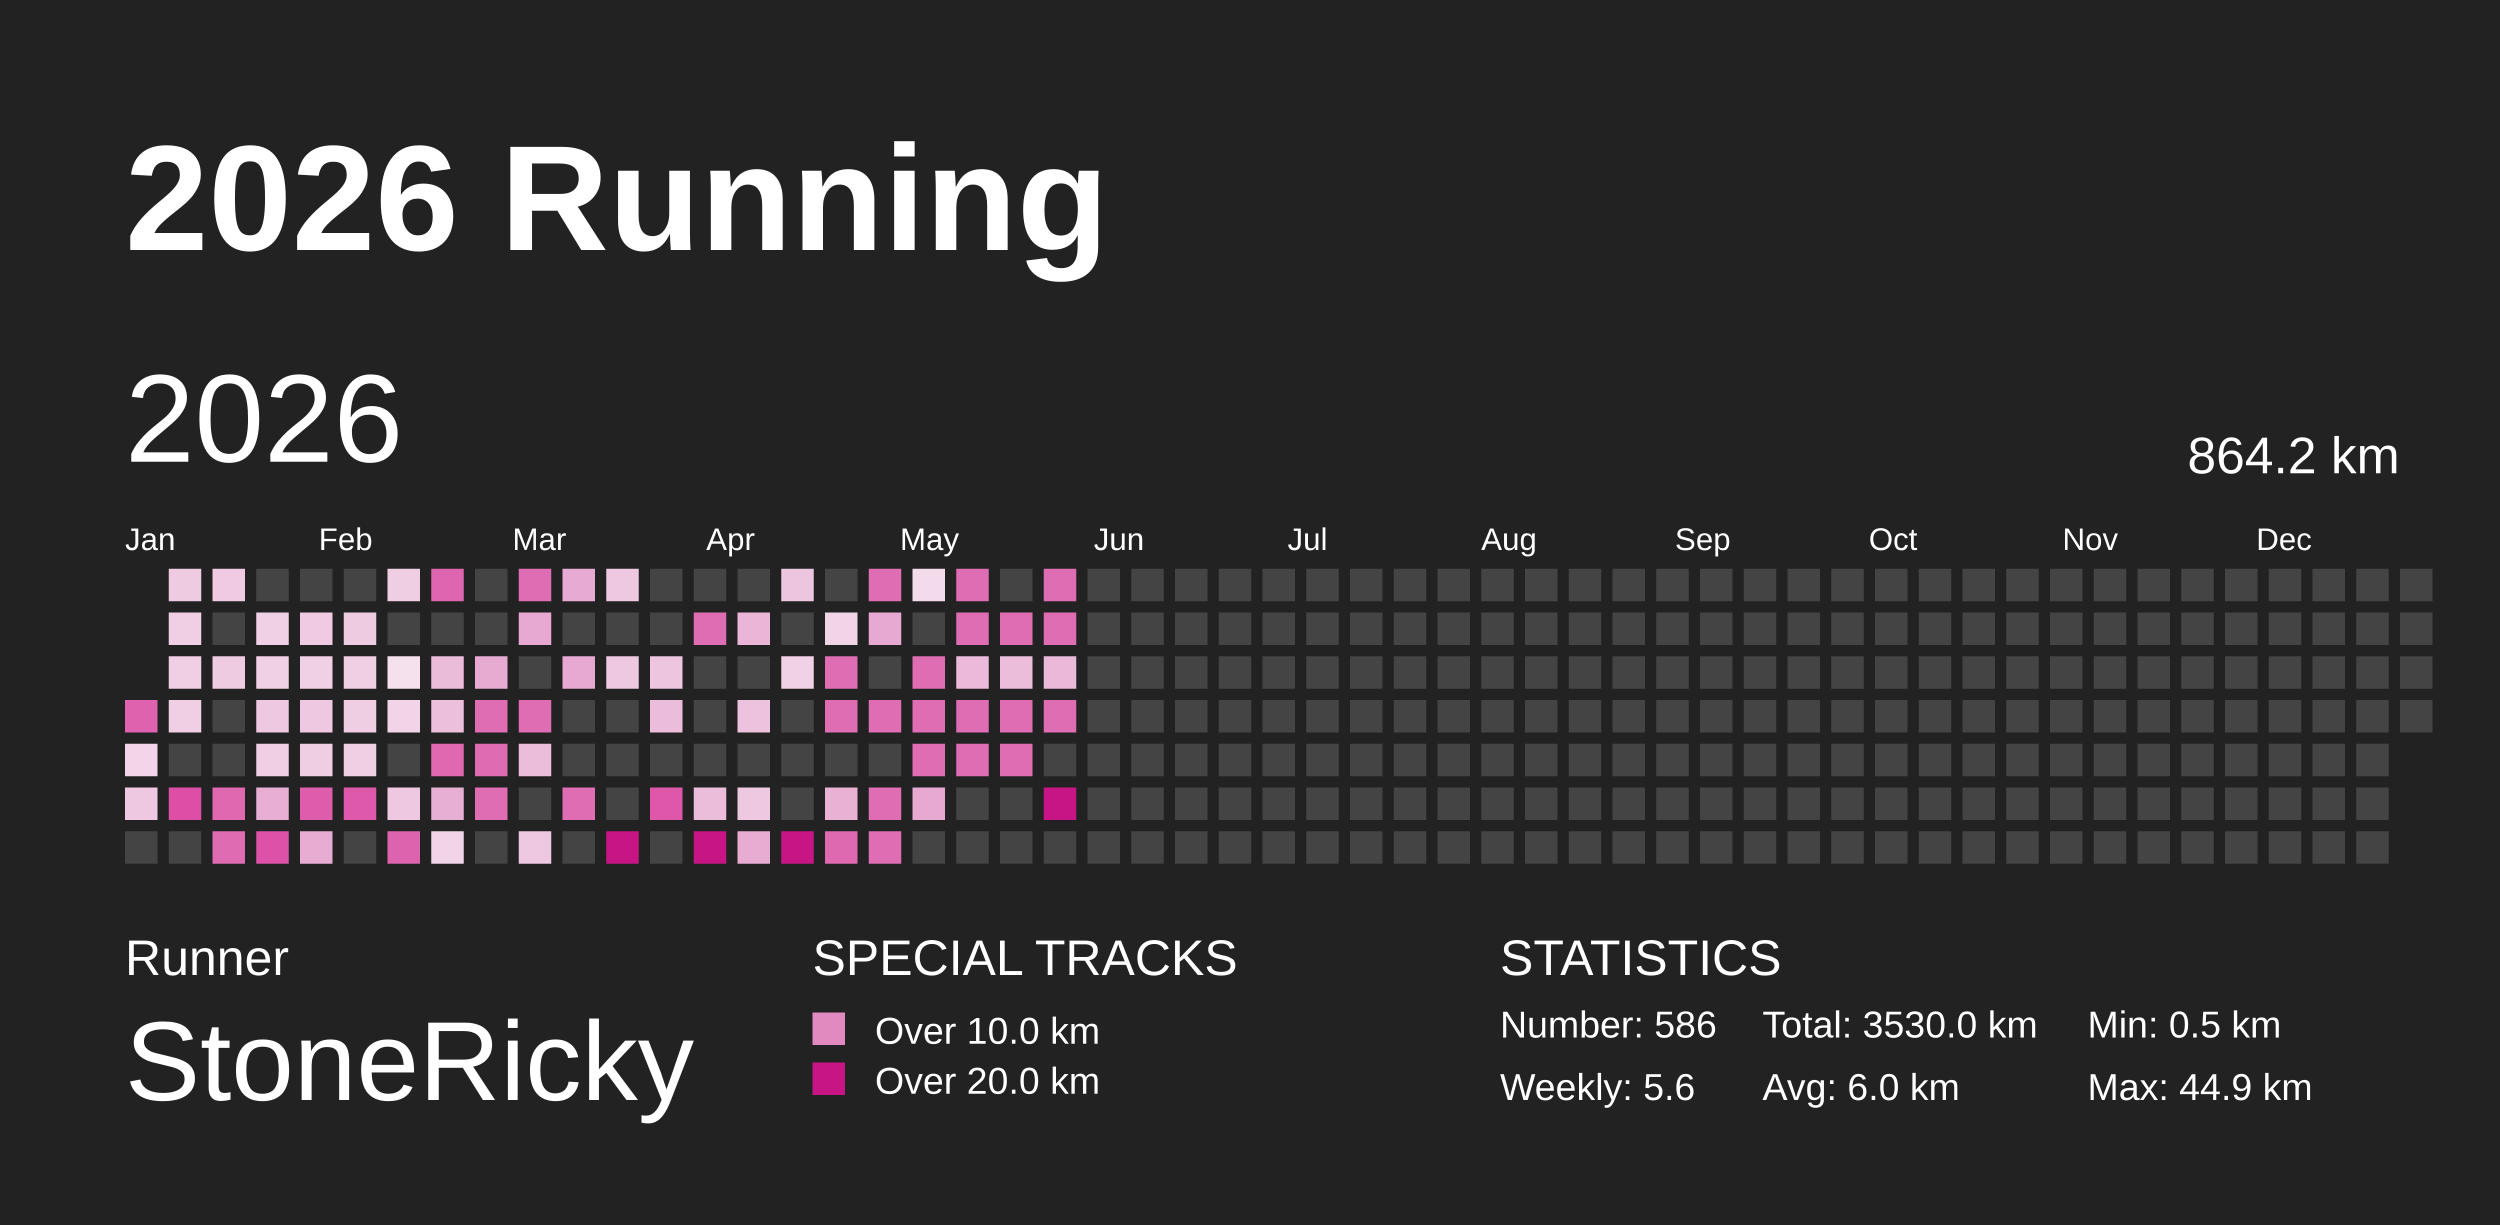
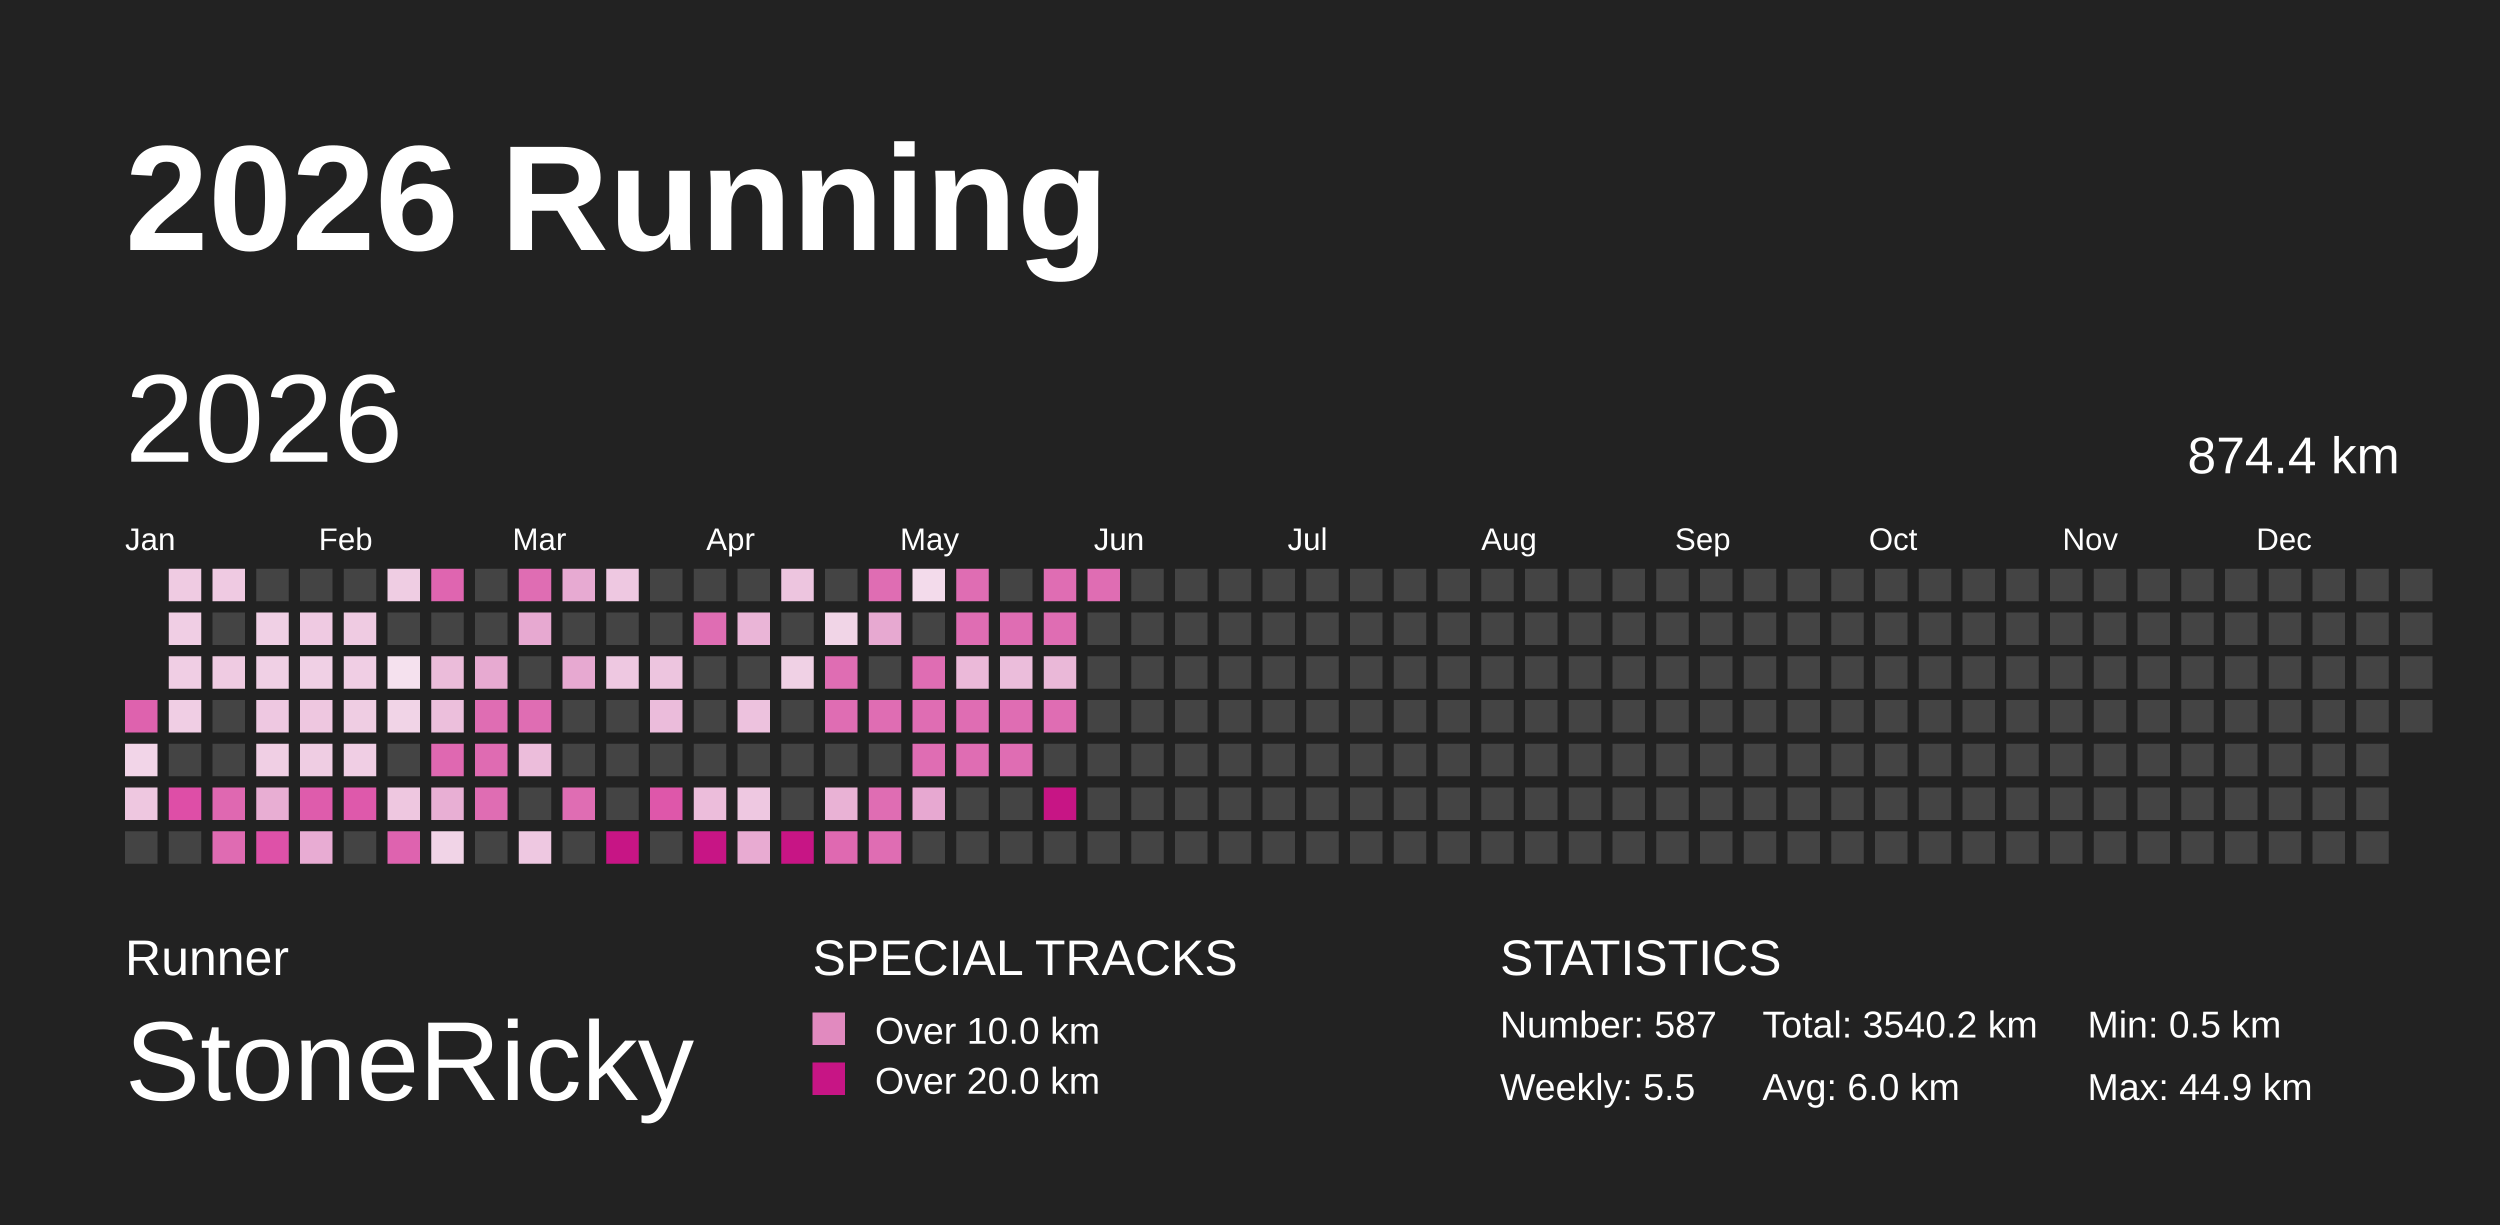
<svg xmlns="http://www.w3.org/2000/svg" baseProfile="full" height="98mm" version="1.1" viewBox="0,0,200,98" width="200mm">
  <defs>
    <pattern height="2" id="indoor-stripe" patternUnits="userSpaceOnUse" width="2">
      <line stroke="white" stroke-opacity="0.45" stroke-width="0.5" x1="0" x2="2" y1="2" y2="0" />
    </pattern>
  </defs>
  <rect fill="#222222" height="98" width="200" x="0" y="0" />
  <text fill="#FFFFFF" style="font-size:12px; font-family:Arial; font-weight:bold;" x="10" y="20">2026 Running</text>
  <text fill="#FFFFFF" style="font-size:4px; font-family:Arial" x="10" y="78">Runner</text>
  <text fill="#FFFFFF" style="font-size:9px; font-family:Arial" x="10" y="88">StoneRicky</text>
  <text fill="#FFFFFF" style="font-size:4px; font-family:Arial" x="65" y="78">SPECIAL TRACKS</text>
  <rect fill="#E18ABF" height="2.6" width="2.6" x="65" y="81" />
  <text fill="#FFFFFF" style="font-size:3px; font-family:Arial" x="70" y="83.5">Over 10.0 km</text>
  <rect fill="#C71585" height="2.6" width="2.6" x="65" y="85" />
  <text fill="#FFFFFF" style="font-size:3px; font-family:Arial" x="70" y="87.5">Over 20.0 km</text>
  <text fill="#FFFFFF" style="font-size:4px; font-family:Arial" x="120" y="78">STATISTICS</text>
-   <text fill="#FFFFFF" style="font-size:3px; font-family:Arial" x="120" y="83">Number: 586</text>
-   <text fill="#FFFFFF" style="font-size:3px; font-family:Arial" x="120" y="88">Weekly: 5.6</text>
-   <text fill="#FFFFFF" style="font-size:3px; font-family:Arial" x="141" y="83">Total: 3530.0 km</text>
+   <text fill="#FFFFFF" style="font-size:3px; font-family:Arial" x="120" y="83">Number: 587</text>
+   <text fill="#FFFFFF" style="font-size:3px; font-family:Arial" x="120" y="88">Weekly: 5.5</text>
+   <text fill="#FFFFFF" style="font-size:3px; font-family:Arial" x="141" y="83">Total: 3540.2 km</text>
  <text fill="#FFFFFF" style="font-size:3px; font-family:Arial" x="141" y="88">Avg: 6.0 km</text>
  <text fill="#FFFFFF" style="font-size:3px; font-family:Arial" x="167" y="83">Min: 0.5 km</text>
  <text fill="#FFFFFF" style="font-size:3px; font-family:Arial" x="167" y="88">Max: 44.9 km</text>
  <text dominant-baseline="hanging" fill="#FFFFFF" style="font-size:10.0px; font-family:Arial;" x="10" y="30">2026</text>
-   <text dominant-baseline="hanging" fill="#FFFFFF" style="font-size:4.125px; font-family:Arial;" x="175" y="35">864.2 km</text>
+   <text dominant-baseline="hanging" fill="#FFFFFF" style="font-size:4.125px; font-family:Arial;" x="175" y="35">874.4 km</text>
  <text fill="#FFFFFF" style="font-size:2.5px; font-family:Arial" x="10.0" y="44">Jan</text>
  <text fill="#FFFFFF" style="font-size:2.5px; font-family:Arial" x="25.5" y="44">Feb</text>
  <text fill="#FFFFFF" style="font-size:2.5px; font-family:Arial" x="41.0" y="44">Mar</text>
  <text fill="#FFFFFF" style="font-size:2.5px; font-family:Arial" x="56.5" y="44">Apr</text>
  <text fill="#FFFFFF" style="font-size:2.5px; font-family:Arial" x="72.0" y="44">May</text>
  <text fill="#FFFFFF" style="font-size:2.5px; font-family:Arial" x="87.5" y="44">Jun</text>
  <text fill="#FFFFFF" style="font-size:2.5px; font-family:Arial" x="103.0" y="44">Jul</text>
  <text fill="#FFFFFF" style="font-size:2.5px; font-family:Arial" x="118.5" y="44">Aug</text>
  <text fill="#FFFFFF" style="font-size:2.5px; font-family:Arial" x="134.0" y="44">Sep</text>
  <text fill="#FFFFFF" style="font-size:2.5px; font-family:Arial" x="149.5" y="44">Oct</text>
  <text fill="#FFFFFF" style="font-size:2.5px; font-family:Arial" x="165.0" y="44">Nov</text>
  <text fill="#FFFFFF" style="font-size:2.5px; font-family:Arial" x="180.5" y="44">Dec</text>
  <rect fill="#de62ae" height="2.6" width="2.6" x="10.0" y="56.0" />
  <rect fill="#f2d5e8" height="2.6" width="2.6" x="10.0" y="59.5" />
  <rect fill="#eec7e0" height="2.6" width="2.6" x="10.0" y="63.0" />
  <rect fill="#444444" height="2.6" width="2.6" x="10.0" y="66.5" />
  <rect fill="#efcbe2" height="2.6" width="2.6" x="13.5" y="45.5" />
  <rect fill="#f0cee4" height="2.6" width="2.6" x="13.5" y="49.0" />
  <rect fill="#f0cee4" height="2.6" width="2.6" x="13.5" y="52.5" />
  <rect fill="#f0cee4" height="2.6" width="2.6" x="13.5" y="56.0" />
  <rect fill="#444444" height="2.6" width="2.6" x="13.5" y="59.5" />
  <rect fill="#de4ea7" height="2.6" width="2.6" x="13.5" y="63.0" />
  <rect fill="#444444" height="2.6" width="2.6" x="13.5" y="66.5" />
  <rect fill="#efcae2" height="2.6" width="2.6" x="17.0" y="45.5" />
  <rect fill="#444444" height="2.6" width="2.6" x="17.0" y="49.0" />
  <rect fill="#efcbe2" height="2.6" width="2.6" x="17.0" y="52.5" />
  <rect fill="#444444" height="2.6" width="2.6" x="17.0" y="56.0" />
  <rect fill="#444444" height="2.6" width="2.6" x="17.0" y="59.5" />
  <rect fill="#df68b1" height="2.6" width="2.6" x="17.0" y="63.0" />
  <rect fill="#df6bb2" height="2.6" width="2.6" x="17.0" y="66.5" />
  <rect fill="#444444" height="2.6" width="2.6" x="20.5" y="45.5" />
  <rect fill="#f0d0e5" height="2.6" width="2.6" x="20.5" y="49.0" />
  <rect fill="#f0d0e5" height="2.6" width="2.6" x="20.5" y="52.5" />
  <rect fill="#eec8e1" height="2.6" width="2.6" x="20.5" y="56.0" />
  <rect fill="#f0cfe4" height="2.6" width="2.6" x="20.5" y="59.5" />
  <rect fill="#e8aed3" height="2.6" width="2.6" x="20.5" y="63.0" />
  <rect fill="#de51a8" height="2.6" width="2.6" x="20.5" y="66.5" />
  <rect fill="#444444" height="2.6" width="2.6" x="24.0" y="45.5" />
  <rect fill="#efcae2" height="2.6" width="2.6" x="24.0" y="49.0" />
  <rect fill="#f0d0e5" height="2.6" width="2.6" x="24.0" y="52.5" />
  <rect fill="#eec7e0" height="2.6" width="2.6" x="24.0" y="56.0" />
  <rect fill="#efcde3" height="2.6" width="2.6" x="24.0" y="59.5" />
  <rect fill="#de5cac" height="2.6" width="2.6" x="24.0" y="63.0" />
  <rect fill="#e8acd3" height="2.6" width="2.6" x="24.0" y="66.5" />
  <rect fill="#444444" height="2.6" width="2.6" x="27.5" y="45.5" />
  <rect fill="#efcbe2" height="2.6" width="2.6" x="27.5" y="49.0" />
  <rect fill="#f0cee4" height="2.6" width="2.6" x="27.5" y="52.5" />
  <rect fill="#efcde3" height="2.6" width="2.6" x="27.5" y="56.0" />
  <rect fill="#f0cee4" height="2.6" width="2.6" x="27.5" y="59.5" />
  <rect fill="#de59ab" height="2.6" width="2.6" x="27.5" y="63.0" />
  <rect fill="#444444" height="2.6" width="2.6" x="27.5" y="66.5" />
  <rect fill="#efcde3" height="2.6" width="2.6" x="31.0" y="45.5" />
  <rect fill="#444444" height="2.6" width="2.6" x="31.0" y="49.0" />
  <rect fill="#f5e1ee" height="2.6" width="2.6" x="31.0" y="52.5" />
  <rect fill="#f1d4e7" height="2.6" width="2.6" x="31.0" y="56.0" />
  <rect fill="#444444" height="2.6" width="2.6" x="31.0" y="59.5" />
  <rect fill="#eec7e0" height="2.6" width="2.6" x="31.0" y="63.0" />
  <rect fill="#de63af" height="2.6" width="2.6" x="31.0" y="66.5" />
  <rect fill="#df65b0" height="2.6" width="2.6" x="34.5" y="45.5" />
  <rect fill="#444444" height="2.6" width="2.6" x="34.5" y="49.0" />
  <rect fill="#ebbcda" height="2.6" width="2.6" x="34.5" y="52.5" />
  <rect fill="#ecbfdc" height="2.6" width="2.6" x="34.5" y="56.0" />
  <rect fill="#df68b1" height="2.6" width="2.6" x="34.5" y="59.5" />
  <rect fill="#e8afd4" height="2.6" width="2.6" x="34.5" y="63.0" />
  <rect fill="#f1d4e7" height="2.6" width="2.6" x="34.5" y="66.5" />
  <rect fill="#444444" height="2.6" width="2.6" x="38.0" y="45.5" />
  <rect fill="#444444" height="2.6" width="2.6" x="38.0" y="49.0" />
  <rect fill="#e7aad1" height="2.6" width="2.6" x="38.0" y="52.5" />
  <rect fill="#df6db3" height="2.6" width="2.6" x="38.0" y="56.0" />
  <rect fill="#df6bb2" height="2.6" width="2.6" x="38.0" y="59.5" />
  <rect fill="#df6db3" height="2.6" width="2.6" x="38.0" y="63.0" />
  <rect fill="#444444" height="2.6" width="2.6" x="38.0" y="66.5" />
  <rect fill="#df6db3" height="2.6" width="2.6" x="41.5" y="45.5" />
  <rect fill="#e7a9d1" height="2.6" width="2.6" x="41.5" y="49.0" />
  <rect fill="#444444" height="2.6" width="2.6" x="41.5" y="52.5" />
  <rect fill="#df6db3" height="2.6" width="2.6" x="41.5" y="56.0" />
  <rect fill="#ecbddb" height="2.6" width="2.6" x="41.5" y="59.5" />
  <rect fill="#444444" height="2.6" width="2.6" x="41.5" y="63.0" />
  <rect fill="#eec8e1" height="2.6" width="2.6" x="41.5" y="66.5" />
  <rect fill="#e7aad2" height="2.6" width="2.6" x="45.0" y="45.5" />
  <rect fill="#444444" height="2.6" width="2.6" x="45.0" y="49.0" />
  <rect fill="#e7a9d1" height="2.6" width="2.6" x="45.0" y="52.5" />
  <rect fill="#444444" height="2.6" width="2.6" x="45.0" y="56.0" />
  <rect fill="#444444" height="2.6" width="2.6" x="45.0" y="59.5" />
  <rect fill="#df6db3" height="2.6" width="2.6" x="45.0" y="63.0" />
  <rect fill="#444444" height="2.6" width="2.6" x="45.0" y="66.5" />
  <rect fill="#eec8e1" height="2.6" width="2.6" x="48.5" y="45.5" />
  <rect fill="#444444" height="2.6" width="2.6" x="48.5" y="49.0" />
  <rect fill="#eec8e1" height="2.6" width="2.6" x="48.5" y="52.5" />
  <rect fill="#444444" height="2.6" width="2.6" x="48.5" y="56.0" />
  <rect fill="#444444" height="2.6" width="2.6" x="48.5" y="59.5" />
  <rect fill="#444444" height="2.6" width="2.6" x="48.5" y="63.0" />
  <rect fill="#C71585" height="2.6" width="2.6" x="48.5" y="66.5" />
  <rect fill="#444444" height="2.6" width="2.6" x="52.0" y="45.5" />
  <rect fill="#444444" height="2.6" width="2.6" x="52.0" y="49.0" />
  <rect fill="#edc5df" height="2.6" width="2.6" x="52.0" y="52.5" />
  <rect fill="#ebbcdb" height="2.6" width="2.6" x="52.0" y="56.0" />
  <rect fill="#444444" height="2.6" width="2.6" x="52.0" y="59.5" />
  <rect fill="#de57aa" height="2.6" width="2.6" x="52.0" y="63.0" />
  <rect fill="#444444" height="2.6" width="2.6" x="52.0" y="66.5" />
  <rect fill="#444444" height="2.6" width="2.6" x="55.5" y="45.5" />
  <rect fill="#df6db3" height="2.6" width="2.6" x="55.5" y="49.0" />
  <rect fill="#444444" height="2.6" width="2.6" x="55.5" y="52.5" />
  <rect fill="#444444" height="2.6" width="2.6" x="55.5" y="56.0" />
  <rect fill="#444444" height="2.6" width="2.6" x="55.5" y="59.5" />
  <rect fill="#ecbddb" height="2.6" width="2.6" x="55.5" y="63.0" />
  <rect fill="#C71585" height="2.6" width="2.6" x="55.5" y="66.5" />
  <rect fill="#444444" height="2.6" width="2.6" x="59.0" y="45.5" />
  <rect fill="#eab5d7" height="2.6" width="2.6" x="59.0" y="49.0" />
  <rect fill="#444444" height="2.6" width="2.6" x="59.0" y="52.5" />
  <rect fill="#edc2de" height="2.6" width="2.6" x="59.0" y="56.0" />
  <rect fill="#444444" height="2.6" width="2.6" x="59.0" y="59.5" />
  <rect fill="#eec8e1" height="2.6" width="2.6" x="59.0" y="63.0" />
  <rect fill="#e8abd2" height="2.6" width="2.6" x="59.0" y="66.5" />
  <rect fill="#edc5df" height="2.6" width="2.6" x="62.5" y="45.5" />
  <rect fill="#444444" height="2.6" width="2.6" x="62.5" y="49.0" />
  <rect fill="#f0d1e5" height="2.6" width="2.6" x="62.5" y="52.5" />
  <rect fill="#444444" height="2.6" width="2.6" x="62.5" y="56.0" />
  <rect fill="#444444" height="2.6" width="2.6" x="62.5" y="59.5" />
  <rect fill="#444444" height="2.6" width="2.6" x="62.5" y="63.0" />
  <rect fill="#C71585" height="2.6" width="2.6" x="62.5" y="66.5" />
  <rect fill="#444444" height="2.6" width="2.6" x="66.0" y="45.5" />
  <rect fill="#f1d5e7" height="2.6" width="2.6" x="66.0" y="49.0" />
  <rect fill="#df6db3" height="2.6" width="2.6" x="66.0" y="52.5" />
  <rect fill="#df6db3" height="2.6" width="2.6" x="66.0" y="56.0" />
  <rect fill="#444444" height="2.6" width="2.6" x="66.0" y="59.5" />
  <rect fill="#e9b2d5" height="2.6" width="2.6" x="66.0" y="63.0" />
  <rect fill="#df69b1" height="2.6" width="2.6" x="66.0" y="66.5" />
  <rect fill="#df6db3" height="2.6" width="2.6" x="69.5" y="45.5" />
  <rect fill="#e7a9d1" height="2.6" width="2.6" x="69.5" y="49.0" />
  <rect fill="#444444" height="2.6" width="2.6" x="69.5" y="52.5" />
  <rect fill="#df6db3" height="2.6" width="2.6" x="69.5" y="56.0" />
  <rect fill="#444444" height="2.6" width="2.6" x="69.5" y="59.5" />
  <rect fill="#df6db3" height="2.6" width="2.6" x="69.5" y="63.0" />
  <rect fill="#df6db3" height="2.6" width="2.6" x="69.5" y="66.5" />
  <rect fill="#f3dbeb" height="2.6" width="2.6" x="73.0" y="45.5" />
  <rect fill="#444444" height="2.6" width="2.6" x="73.0" y="49.0" />
  <rect fill="#df6db3" height="2.6" width="2.6" x="73.0" y="52.5" />
  <rect fill="#df6db3" height="2.6" width="2.6" x="73.0" y="56.0" />
  <rect fill="#df6db3" height="2.6" width="2.6" x="73.0" y="59.5" />
  <rect fill="#e7a8d1" height="2.6" width="2.6" x="73.0" y="63.0" />
  <rect fill="#444444" height="2.6" width="2.6" x="73.0" y="66.5" />
  <rect fill="#df6db3" height="2.6" width="2.6" x="76.5" y="45.5" />
  <rect fill="#df6db3" height="2.6" width="2.6" x="76.5" y="49.0" />
  <rect fill="#ebb9d9" height="2.6" width="2.6" x="76.5" y="52.5" />
  <rect fill="#df6db3" height="2.6" width="2.6" x="76.5" y="56.0" />
  <rect fill="#df6db3" height="2.6" width="2.6" x="76.5" y="59.5" />
  <rect fill="#444444" height="2.6" width="2.6" x="76.5" y="63.0" />
  <rect fill="#444444" height="2.6" width="2.6" x="76.5" y="66.5" />
  <rect fill="#444444" height="2.6" width="2.6" x="80.0" y="45.5" />
  <rect fill="#df6db3" height="2.6" width="2.6" x="80.0" y="49.0" />
  <rect fill="#ebbddb" height="2.6" width="2.6" x="80.0" y="52.5" />
  <rect fill="#df6db3" height="2.6" width="2.6" x="80.0" y="56.0" />
  <rect fill="#df6db3" height="2.6" width="2.6" x="80.0" y="59.5" />
  <rect fill="#444444" height="2.6" width="2.6" x="80.0" y="63.0" />
  <rect fill="#444444" height="2.6" width="2.6" x="80.0" y="66.5" />
  <rect fill="#df6db3" height="2.6" width="2.6" x="83.5" y="45.5" />
  <rect fill="#df6db3" height="2.6" width="2.6" x="83.5" y="49.0" />
  <rect fill="#eab8d8" height="2.6" width="2.6" x="83.5" y="52.5" />
  <rect fill="#df6db3" height="2.6" width="2.6" x="83.5" y="56.0" />
  <rect fill="#444444" height="2.6" width="2.6" x="83.5" y="59.5" />
  <rect fill="#C71585" height="2.6" width="2.6" x="83.5" y="63.0" />
  <rect fill="#444444" height="2.6" width="2.6" x="83.5" y="66.5" />
-   <rect fill="#444444" height="2.6" width="2.6" x="87.0" y="45.5" />
+   <rect fill="#df6db3" height="2.6" width="2.6" x="87.0" y="45.5" />
  <rect fill="#444444" height="2.6" width="2.6" x="87.0" y="49.0" />
  <rect fill="#444444" height="2.6" width="2.6" x="87.0" y="52.5" />
  <rect fill="#444444" height="2.6" width="2.6" x="87.0" y="56.0" />
  <rect fill="#444444" height="2.6" width="2.6" x="87.0" y="59.5" />
  <rect fill="#444444" height="2.6" width="2.6" x="87.0" y="63.0" />
  <rect fill="#444444" height="2.6" width="2.6" x="87.0" y="66.5" />
  <rect fill="#444444" height="2.6" width="2.6" x="90.5" y="45.5" />
  <rect fill="#444444" height="2.6" width="2.6" x="90.5" y="49.0" />
  <rect fill="#444444" height="2.6" width="2.6" x="90.5" y="52.5" />
  <rect fill="#444444" height="2.6" width="2.6" x="90.5" y="56.0" />
  <rect fill="#444444" height="2.6" width="2.6" x="90.5" y="59.5" />
  <rect fill="#444444" height="2.6" width="2.6" x="90.5" y="63.0" />
  <rect fill="#444444" height="2.6" width="2.6" x="90.5" y="66.5" />
  <rect fill="#444444" height="2.6" width="2.6" x="94.0" y="45.5" />
  <rect fill="#444444" height="2.6" width="2.6" x="94.0" y="49.0" />
  <rect fill="#444444" height="2.6" width="2.6" x="94.0" y="52.5" />
  <rect fill="#444444" height="2.6" width="2.6" x="94.0" y="56.0" />
  <rect fill="#444444" height="2.6" width="2.6" x="94.0" y="59.5" />
  <rect fill="#444444" height="2.6" width="2.6" x="94.0" y="63.0" />
  <rect fill="#444444" height="2.6" width="2.6" x="94.0" y="66.5" />
  <rect fill="#444444" height="2.6" width="2.6" x="97.5" y="45.5" />
  <rect fill="#444444" height="2.6" width="2.6" x="97.5" y="49.0" />
  <rect fill="#444444" height="2.6" width="2.6" x="97.5" y="52.5" />
  <rect fill="#444444" height="2.6" width="2.6" x="97.5" y="56.0" />
  <rect fill="#444444" height="2.6" width="2.6" x="97.5" y="59.5" />
  <rect fill="#444444" height="2.6" width="2.6" x="97.5" y="63.0" />
  <rect fill="#444444" height="2.6" width="2.6" x="97.5" y="66.5" />
  <rect fill="#444444" height="2.6" width="2.6" x="101.0" y="45.5" />
  <rect fill="#444444" height="2.6" width="2.6" x="101.0" y="49.0" />
  <rect fill="#444444" height="2.6" width="2.6" x="101.0" y="52.5" />
  <rect fill="#444444" height="2.6" width="2.6" x="101.0" y="56.0" />
  <rect fill="#444444" height="2.6" width="2.6" x="101.0" y="59.5" />
  <rect fill="#444444" height="2.6" width="2.6" x="101.0" y="63.0" />
  <rect fill="#444444" height="2.6" width="2.6" x="101.0" y="66.5" />
  <rect fill="#444444" height="2.6" width="2.6" x="104.5" y="45.5" />
  <rect fill="#444444" height="2.6" width="2.6" x="104.5" y="49.0" />
  <rect fill="#444444" height="2.6" width="2.6" x="104.5" y="52.5" />
  <rect fill="#444444" height="2.6" width="2.6" x="104.5" y="56.0" />
  <rect fill="#444444" height="2.6" width="2.6" x="104.5" y="59.5" />
  <rect fill="#444444" height="2.6" width="2.6" x="104.5" y="63.0" />
  <rect fill="#444444" height="2.6" width="2.6" x="104.5" y="66.5" />
  <rect fill="#444444" height="2.6" width="2.6" x="108.0" y="45.5" />
  <rect fill="#444444" height="2.6" width="2.6" x="108.0" y="49.0" />
  <rect fill="#444444" height="2.6" width="2.6" x="108.0" y="52.5" />
  <rect fill="#444444" height="2.6" width="2.6" x="108.0" y="56.0" />
  <rect fill="#444444" height="2.6" width="2.6" x="108.0" y="59.5" />
  <rect fill="#444444" height="2.6" width="2.6" x="108.0" y="63.0" />
  <rect fill="#444444" height="2.6" width="2.6" x="108.0" y="66.5" />
  <rect fill="#444444" height="2.6" width="2.6" x="111.5" y="45.5" />
  <rect fill="#444444" height="2.6" width="2.6" x="111.5" y="49.0" />
  <rect fill="#444444" height="2.6" width="2.6" x="111.5" y="52.5" />
  <rect fill="#444444" height="2.6" width="2.6" x="111.5" y="56.0" />
  <rect fill="#444444" height="2.6" width="2.6" x="111.5" y="59.5" />
  <rect fill="#444444" height="2.6" width="2.6" x="111.5" y="63.0" />
  <rect fill="#444444" height="2.6" width="2.6" x="111.5" y="66.5" />
  <rect fill="#444444" height="2.6" width="2.6" x="115.0" y="45.5" />
  <rect fill="#444444" height="2.6" width="2.6" x="115.0" y="49.0" />
  <rect fill="#444444" height="2.6" width="2.6" x="115.0" y="52.5" />
  <rect fill="#444444" height="2.6" width="2.6" x="115.0" y="56.0" />
  <rect fill="#444444" height="2.6" width="2.6" x="115.0" y="59.5" />
  <rect fill="#444444" height="2.6" width="2.6" x="115.0" y="63.0" />
  <rect fill="#444444" height="2.6" width="2.6" x="115.0" y="66.5" />
  <rect fill="#444444" height="2.6" width="2.6" x="118.5" y="45.5" />
  <rect fill="#444444" height="2.6" width="2.6" x="118.5" y="49.0" />
  <rect fill="#444444" height="2.6" width="2.6" x="118.5" y="52.5" />
  <rect fill="#444444" height="2.6" width="2.6" x="118.5" y="56.0" />
  <rect fill="#444444" height="2.6" width="2.6" x="118.5" y="59.5" />
  <rect fill="#444444" height="2.6" width="2.6" x="118.5" y="63.0" />
  <rect fill="#444444" height="2.6" width="2.6" x="118.5" y="66.5" />
  <rect fill="#444444" height="2.6" width="2.6" x="122.0" y="45.5" />
  <rect fill="#444444" height="2.6" width="2.6" x="122.0" y="49.0" />
  <rect fill="#444444" height="2.6" width="2.6" x="122.0" y="52.5" />
  <rect fill="#444444" height="2.6" width="2.6" x="122.0" y="56.0" />
  <rect fill="#444444" height="2.6" width="2.6" x="122.0" y="59.5" />
  <rect fill="#444444" height="2.6" width="2.6" x="122.0" y="63.0" />
  <rect fill="#444444" height="2.6" width="2.6" x="122.0" y="66.5" />
  <rect fill="#444444" height="2.6" width="2.6" x="125.5" y="45.5" />
  <rect fill="#444444" height="2.6" width="2.6" x="125.5" y="49.0" />
  <rect fill="#444444" height="2.6" width="2.6" x="125.5" y="52.5" />
  <rect fill="#444444" height="2.6" width="2.6" x="125.5" y="56.0" />
  <rect fill="#444444" height="2.6" width="2.6" x="125.5" y="59.5" />
  <rect fill="#444444" height="2.6" width="2.6" x="125.5" y="63.0" />
  <rect fill="#444444" height="2.6" width="2.6" x="125.5" y="66.5" />
  <rect fill="#444444" height="2.6" width="2.6" x="129.0" y="45.5" />
  <rect fill="#444444" height="2.6" width="2.6" x="129.0" y="49.0" />
  <rect fill="#444444" height="2.6" width="2.6" x="129.0" y="52.5" />
  <rect fill="#444444" height="2.6" width="2.6" x="129.0" y="56.0" />
  <rect fill="#444444" height="2.6" width="2.6" x="129.0" y="59.5" />
  <rect fill="#444444" height="2.6" width="2.6" x="129.0" y="63.0" />
  <rect fill="#444444" height="2.6" width="2.6" x="129.0" y="66.5" />
  <rect fill="#444444" height="2.6" width="2.6" x="132.5" y="45.5" />
  <rect fill="#444444" height="2.6" width="2.6" x="132.5" y="49.0" />
  <rect fill="#444444" height="2.6" width="2.6" x="132.5" y="52.5" />
  <rect fill="#444444" height="2.6" width="2.6" x="132.5" y="56.0" />
  <rect fill="#444444" height="2.6" width="2.6" x="132.5" y="59.5" />
  <rect fill="#444444" height="2.6" width="2.6" x="132.5" y="63.0" />
  <rect fill="#444444" height="2.6" width="2.6" x="132.5" y="66.5" />
  <rect fill="#444444" height="2.6" width="2.6" x="136.0" y="45.5" />
  <rect fill="#444444" height="2.6" width="2.6" x="136.0" y="49.0" />
  <rect fill="#444444" height="2.6" width="2.6" x="136.0" y="52.5" />
  <rect fill="#444444" height="2.6" width="2.6" x="136.0" y="56.0" />
  <rect fill="#444444" height="2.6" width="2.6" x="136.0" y="59.5" />
  <rect fill="#444444" height="2.6" width="2.6" x="136.0" y="63.0" />
  <rect fill="#444444" height="2.6" width="2.6" x="136.0" y="66.5" />
  <rect fill="#444444" height="2.6" width="2.6" x="139.5" y="45.5" />
  <rect fill="#444444" height="2.6" width="2.6" x="139.5" y="49.0" />
  <rect fill="#444444" height="2.6" width="2.6" x="139.5" y="52.5" />
  <rect fill="#444444" height="2.6" width="2.6" x="139.5" y="56.0" />
  <rect fill="#444444" height="2.6" width="2.6" x="139.5" y="59.5" />
  <rect fill="#444444" height="2.6" width="2.6" x="139.5" y="63.0" />
  <rect fill="#444444" height="2.6" width="2.6" x="139.5" y="66.5" />
  <rect fill="#444444" height="2.6" width="2.6" x="143.0" y="45.5" />
  <rect fill="#444444" height="2.6" width="2.6" x="143.0" y="49.0" />
  <rect fill="#444444" height="2.6" width="2.6" x="143.0" y="52.5" />
  <rect fill="#444444" height="2.6" width="2.6" x="143.0" y="56.0" />
  <rect fill="#444444" height="2.6" width="2.6" x="143.0" y="59.5" />
  <rect fill="#444444" height="2.6" width="2.6" x="143.0" y="63.0" />
  <rect fill="#444444" height="2.6" width="2.6" x="143.0" y="66.5" />
  <rect fill="#444444" height="2.6" width="2.6" x="146.5" y="45.5" />
  <rect fill="#444444" height="2.6" width="2.6" x="146.5" y="49.0" />
  <rect fill="#444444" height="2.6" width="2.6" x="146.5" y="52.5" />
  <rect fill="#444444" height="2.6" width="2.6" x="146.5" y="56.0" />
  <rect fill="#444444" height="2.6" width="2.6" x="146.5" y="59.5" />
  <rect fill="#444444" height="2.6" width="2.6" x="146.5" y="63.0" />
  <rect fill="#444444" height="2.6" width="2.6" x="146.5" y="66.5" />
  <rect fill="#444444" height="2.6" width="2.6" x="150.0" y="45.5" />
  <rect fill="#444444" height="2.6" width="2.6" x="150.0" y="49.0" />
  <rect fill="#444444" height="2.6" width="2.6" x="150.0" y="52.5" />
  <rect fill="#444444" height="2.6" width="2.6" x="150.0" y="56.0" />
  <rect fill="#444444" height="2.6" width="2.6" x="150.0" y="59.5" />
  <rect fill="#444444" height="2.6" width="2.6" x="150.0" y="63.0" />
  <rect fill="#444444" height="2.6" width="2.6" x="150.0" y="66.5" />
  <rect fill="#444444" height="2.6" width="2.6" x="153.5" y="45.5" />
  <rect fill="#444444" height="2.6" width="2.6" x="153.5" y="49.0" />
  <rect fill="#444444" height="2.6" width="2.6" x="153.5" y="52.5" />
  <rect fill="#444444" height="2.6" width="2.6" x="153.5" y="56.0" />
  <rect fill="#444444" height="2.6" width="2.6" x="153.5" y="59.5" />
  <rect fill="#444444" height="2.6" width="2.6" x="153.5" y="63.0" />
  <rect fill="#444444" height="2.6" width="2.6" x="153.5" y="66.5" />
  <rect fill="#444444" height="2.6" width="2.6" x="157.0" y="45.5" />
  <rect fill="#444444" height="2.6" width="2.6" x="157.0" y="49.0" />
  <rect fill="#444444" height="2.6" width="2.6" x="157.0" y="52.5" />
  <rect fill="#444444" height="2.6" width="2.6" x="157.0" y="56.0" />
  <rect fill="#444444" height="2.6" width="2.6" x="157.0" y="59.5" />
  <rect fill="#444444" height="2.6" width="2.6" x="157.0" y="63.0" />
  <rect fill="#444444" height="2.6" width="2.6" x="157.0" y="66.5" />
  <rect fill="#444444" height="2.6" width="2.6" x="160.5" y="45.5" />
  <rect fill="#444444" height="2.6" width="2.6" x="160.5" y="49.0" />
  <rect fill="#444444" height="2.6" width="2.6" x="160.5" y="52.5" />
  <rect fill="#444444" height="2.6" width="2.6" x="160.5" y="56.0" />
  <rect fill="#444444" height="2.6" width="2.6" x="160.5" y="59.5" />
  <rect fill="#444444" height="2.6" width="2.6" x="160.5" y="63.0" />
  <rect fill="#444444" height="2.6" width="2.6" x="160.5" y="66.5" />
  <rect fill="#444444" height="2.6" width="2.6" x="164.0" y="45.5" />
  <rect fill="#444444" height="2.6" width="2.6" x="164.0" y="49.0" />
  <rect fill="#444444" height="2.6" width="2.6" x="164.0" y="52.5" />
  <rect fill="#444444" height="2.6" width="2.6" x="164.0" y="56.0" />
  <rect fill="#444444" height="2.6" width="2.6" x="164.0" y="59.5" />
  <rect fill="#444444" height="2.6" width="2.6" x="164.0" y="63.0" />
  <rect fill="#444444" height="2.6" width="2.6" x="164.0" y="66.5" />
  <rect fill="#444444" height="2.6" width="2.6" x="167.5" y="45.5" />
  <rect fill="#444444" height="2.6" width="2.6" x="167.5" y="49.0" />
  <rect fill="#444444" height="2.6" width="2.6" x="167.5" y="52.5" />
  <rect fill="#444444" height="2.6" width="2.6" x="167.5" y="56.0" />
  <rect fill="#444444" height="2.6" width="2.6" x="167.5" y="59.5" />
  <rect fill="#444444" height="2.6" width="2.6" x="167.5" y="63.0" />
  <rect fill="#444444" height="2.6" width="2.6" x="167.5" y="66.5" />
  <rect fill="#444444" height="2.6" width="2.6" x="171.0" y="45.5" />
  <rect fill="#444444" height="2.6" width="2.6" x="171.0" y="49.0" />
  <rect fill="#444444" height="2.6" width="2.6" x="171.0" y="52.5" />
  <rect fill="#444444" height="2.6" width="2.6" x="171.0" y="56.0" />
  <rect fill="#444444" height="2.6" width="2.6" x="171.0" y="59.5" />
  <rect fill="#444444" height="2.6" width="2.6" x="171.0" y="63.0" />
  <rect fill="#444444" height="2.6" width="2.6" x="171.0" y="66.5" />
  <rect fill="#444444" height="2.6" width="2.6" x="174.5" y="45.5" />
  <rect fill="#444444" height="2.6" width="2.6" x="174.5" y="49.0" />
  <rect fill="#444444" height="2.6" width="2.6" x="174.5" y="52.5" />
  <rect fill="#444444" height="2.6" width="2.6" x="174.5" y="56.0" />
  <rect fill="#444444" height="2.6" width="2.6" x="174.5" y="59.5" />
  <rect fill="#444444" height="2.6" width="2.6" x="174.5" y="63.0" />
  <rect fill="#444444" height="2.6" width="2.6" x="174.5" y="66.5" />
  <rect fill="#444444" height="2.6" width="2.6" x="178.0" y="45.5" />
  <rect fill="#444444" height="2.6" width="2.6" x="178.0" y="49.0" />
  <rect fill="#444444" height="2.6" width="2.6" x="178.0" y="52.5" />
  <rect fill="#444444" height="2.6" width="2.6" x="178.0" y="56.0" />
  <rect fill="#444444" height="2.6" width="2.6" x="178.0" y="59.5" />
  <rect fill="#444444" height="2.6" width="2.6" x="178.0" y="63.0" />
  <rect fill="#444444" height="2.6" width="2.6" x="178.0" y="66.5" />
  <rect fill="#444444" height="2.6" width="2.6" x="181.5" y="45.5" />
  <rect fill="#444444" height="2.6" width="2.6" x="181.5" y="49.0" />
  <rect fill="#444444" height="2.6" width="2.6" x="181.5" y="52.5" />
  <rect fill="#444444" height="2.6" width="2.6" x="181.5" y="56.0" />
  <rect fill="#444444" height="2.6" width="2.6" x="181.5" y="59.5" />
  <rect fill="#444444" height="2.6" width="2.6" x="181.5" y="63.0" />
  <rect fill="#444444" height="2.6" width="2.6" x="181.5" y="66.5" />
  <rect fill="#444444" height="2.6" width="2.6" x="185.0" y="45.5" />
  <rect fill="#444444" height="2.6" width="2.6" x="185.0" y="49.0" />
  <rect fill="#444444" height="2.6" width="2.6" x="185.0" y="52.5" />
  <rect fill="#444444" height="2.6" width="2.6" x="185.0" y="56.0" />
  <rect fill="#444444" height="2.6" width="2.6" x="185.0" y="59.5" />
  <rect fill="#444444" height="2.6" width="2.6" x="185.0" y="63.0" />
  <rect fill="#444444" height="2.6" width="2.6" x="185.0" y="66.5" />
  <rect fill="#444444" height="2.6" width="2.6" x="188.5" y="45.5" />
  <rect fill="#444444" height="2.6" width="2.6" x="188.5" y="49.0" />
  <rect fill="#444444" height="2.6" width="2.6" x="188.5" y="52.5" />
  <rect fill="#444444" height="2.6" width="2.6" x="188.5" y="56.0" />
  <rect fill="#444444" height="2.6" width="2.6" x="188.5" y="59.5" />
  <rect fill="#444444" height="2.6" width="2.6" x="188.5" y="63.0" />
  <rect fill="#444444" height="2.6" width="2.6" x="188.5" y="66.5" />
  <rect fill="#444444" height="2.6" width="2.6" x="192.0" y="45.5" />
  <rect fill="#444444" height="2.6" width="2.6" x="192.0" y="49.0" />
  <rect fill="#444444" height="2.6" width="2.6" x="192.0" y="52.5" />
  <rect fill="#444444" height="2.6" width="2.6" x="192.0" y="56.0" />
</svg>
